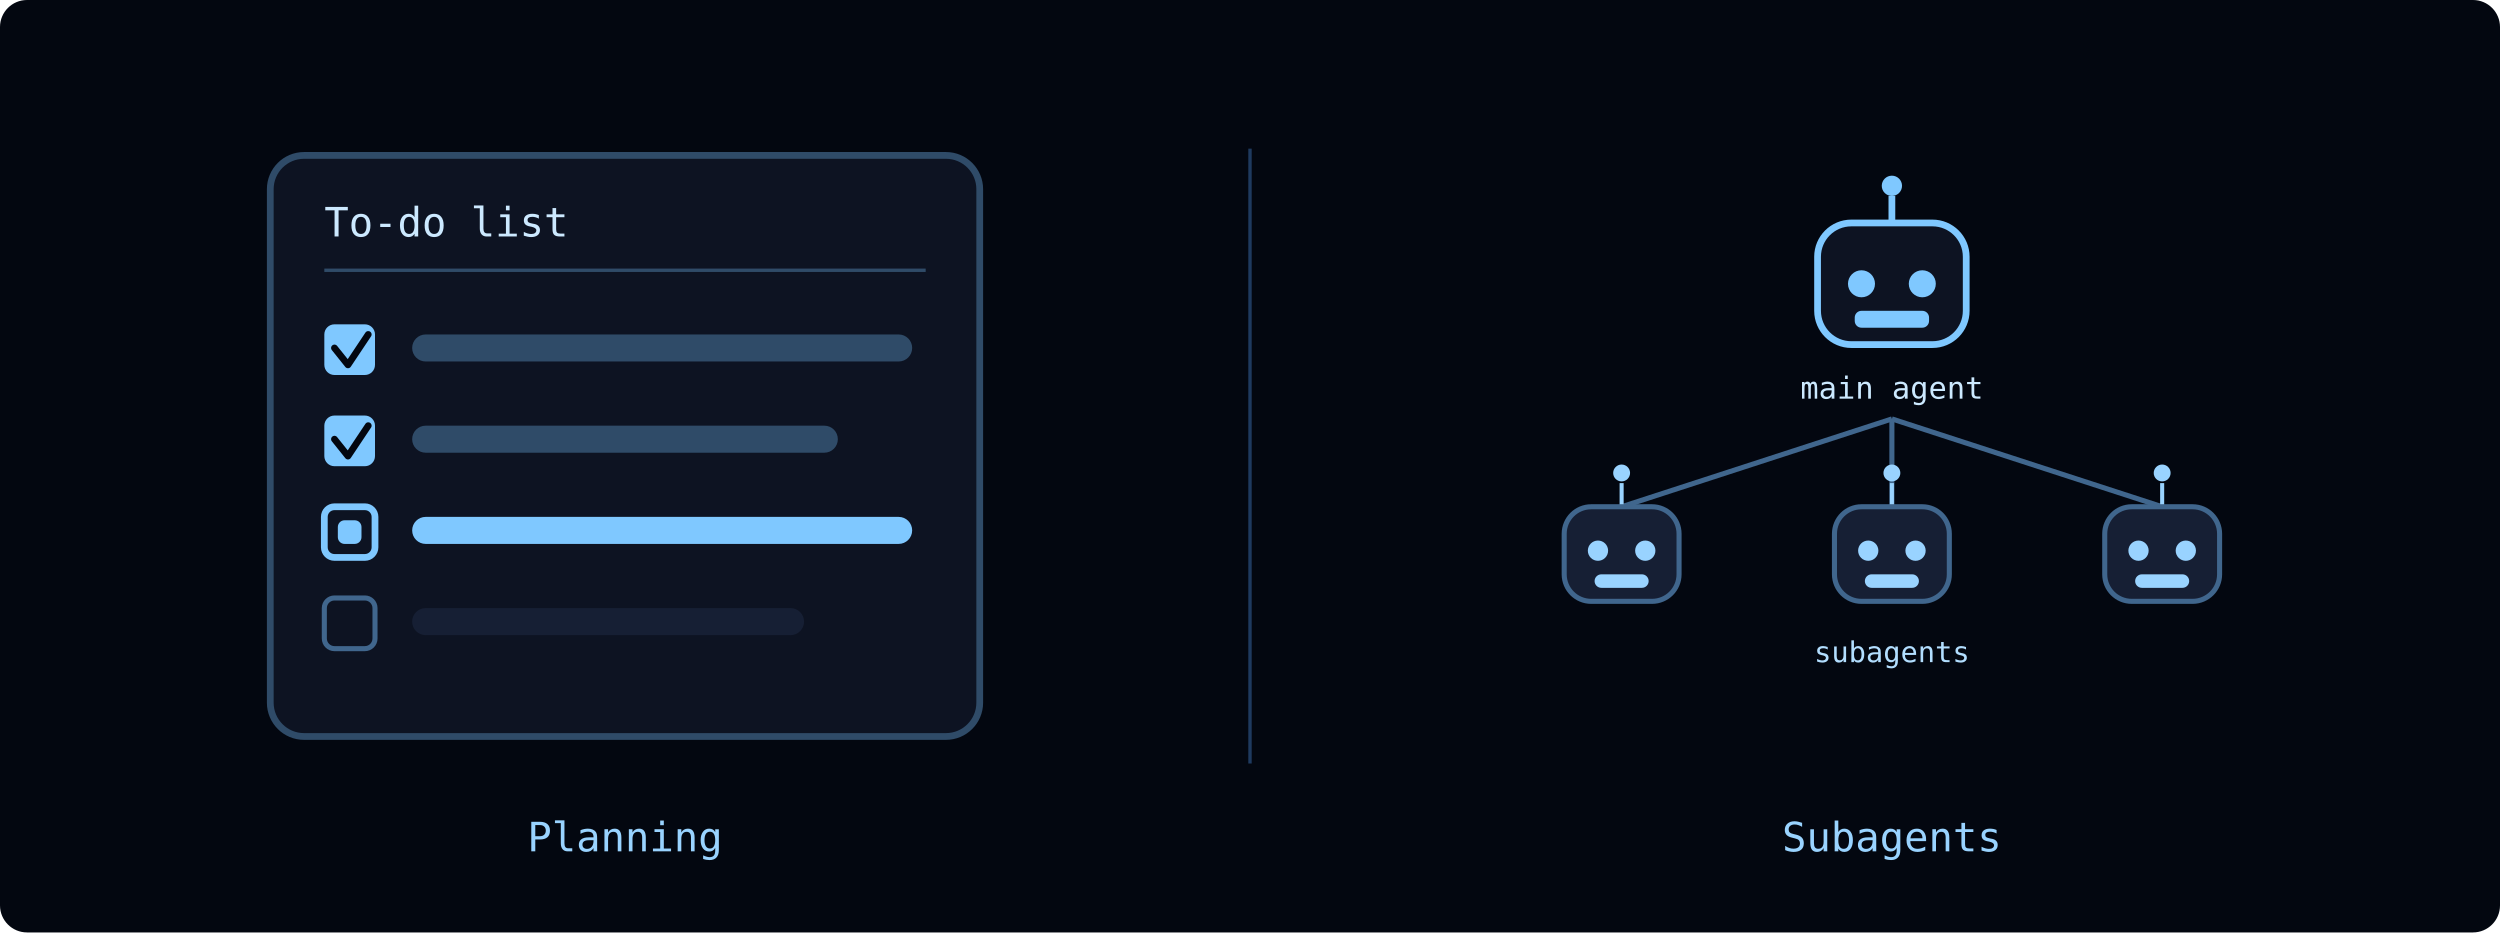
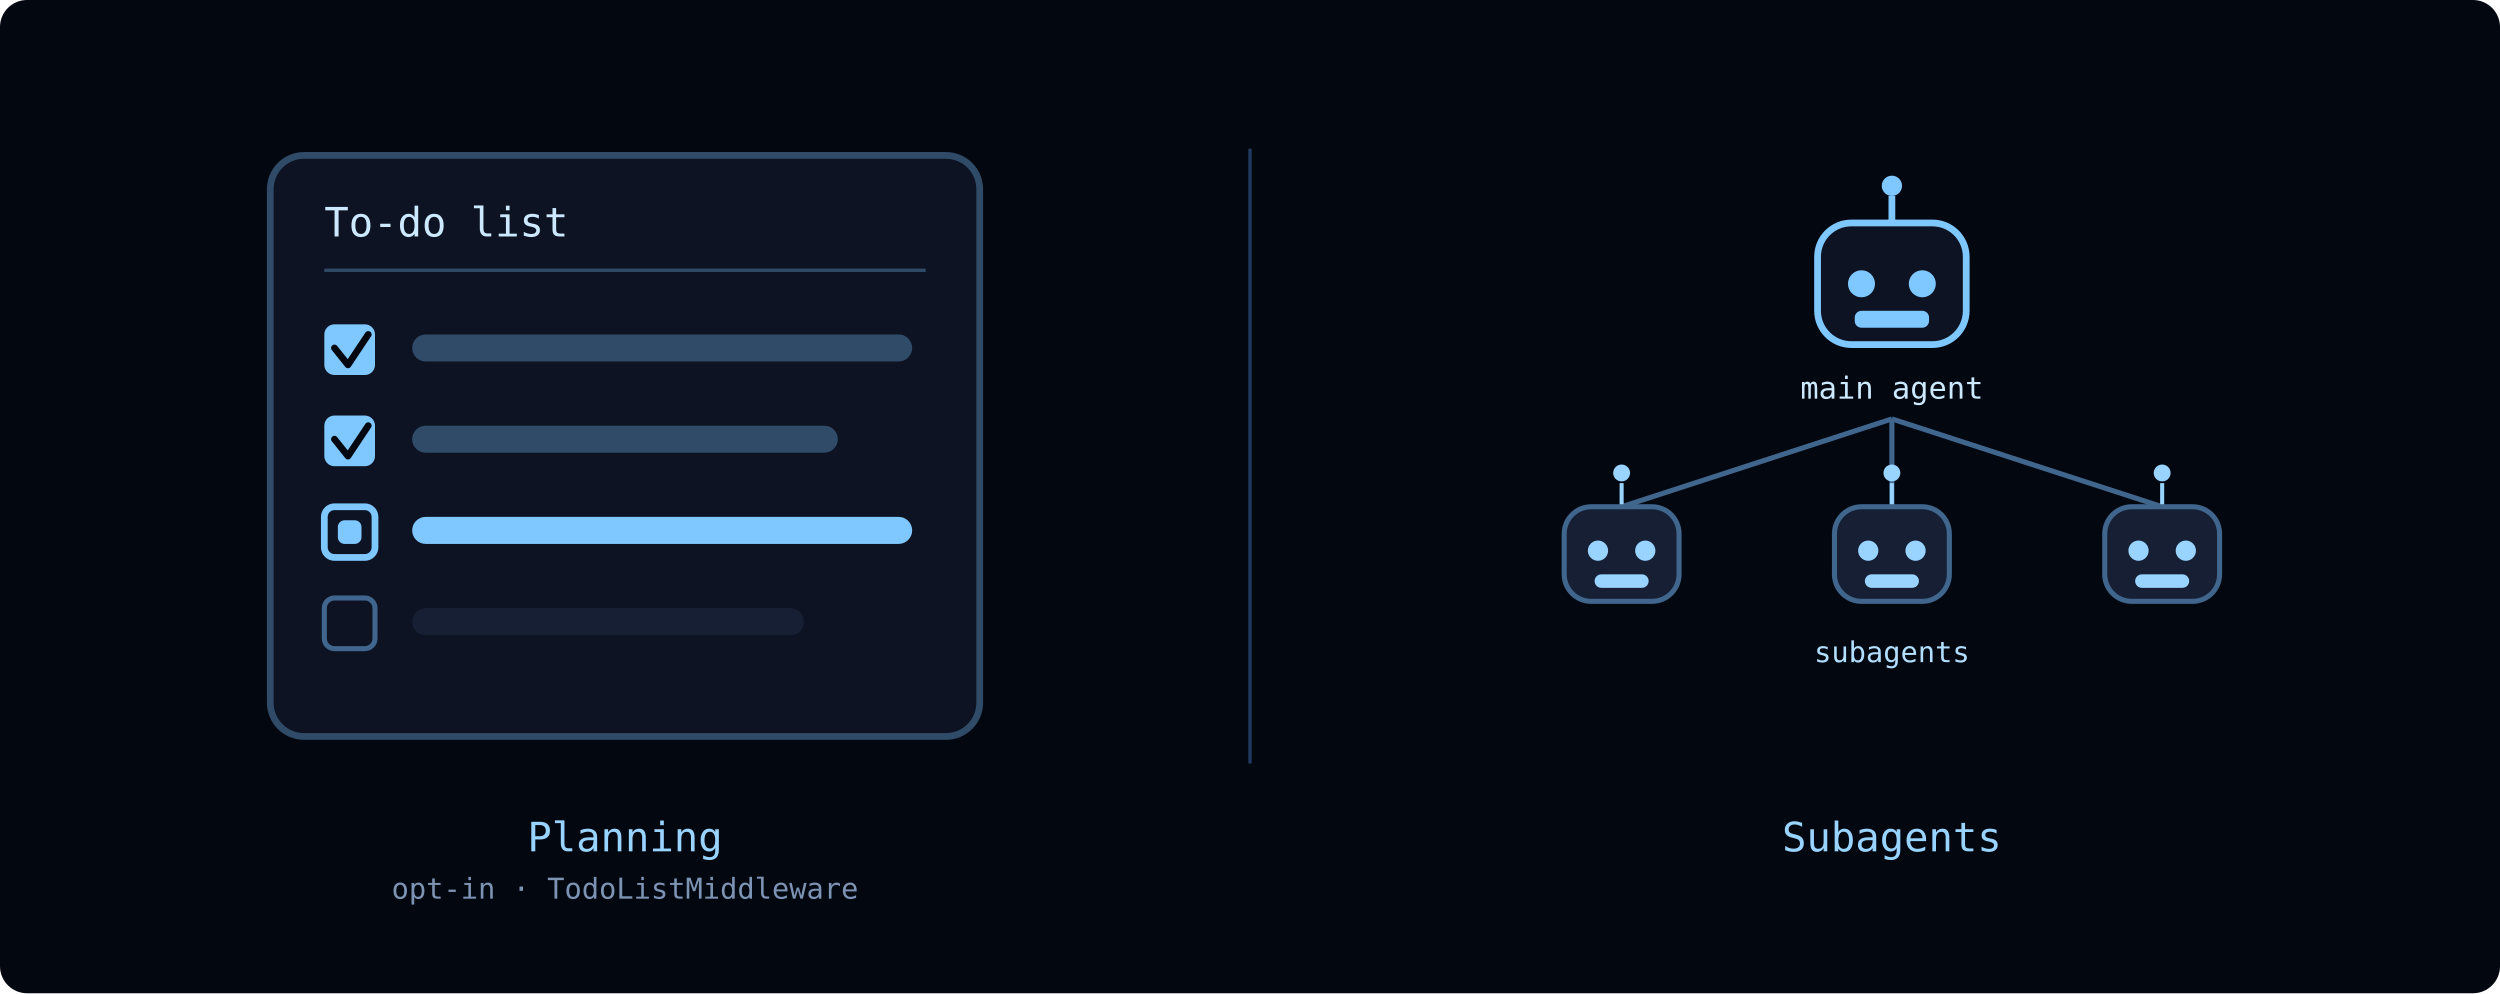
- <svg xmlns="http://www.w3.org/2000/svg" width="740" height="276" viewBox="0 0 740 276" font-family="'Inter', -apple-system, BlinkMacSystemFont, 'Segoe UI', sans-serif">
-   <rect width="740" height="276" fill="#030710" rx="8" />
+ <svg xmlns="http://www.w3.org/2000/svg" width="740" height="294" viewBox="0 0 740 294" font-family="'Inter', -apple-system, BlinkMacSystemFont, 'Segoe UI', sans-serif">
+   <rect width="740" height="294" fill="#030710" rx="8" />
  <line x1="370" y1="44" x2="370" y2="226" stroke="#1E3A5F" stroke-width="1" />
  <rect x="80" y="46" width="210" height="172" rx="10" fill="#0D1322" stroke="#2F4B68" stroke-width="2" />
  <text x="96" y="70" font-size="12" fill="#CCE9FF" font-family="'IBM Plex Mono', ui-monospace, SFMono-Regular, Menlo, Consolas, monospace">To-do list</text>
  <line x1="96" y1="80" x2="274" y2="80" stroke="#2F4B68" stroke-width="1" />
  <rect x="96" y="96" width="15" height="15" rx="3" fill="#7FC8FF" />
  <polyline points="99,103 103,108 109,99" fill="none" stroke="#030710" stroke-width="2" stroke-linecap="round" stroke-linejoin="round" />
  <rect x="122" y="99" width="148" height="8" rx="4" fill="#2F4B68" />
  <rect x="96" y="123" width="15" height="15" rx="3" fill="#7FC8FF" />
  <polyline points="99,130 103,135 109,126" fill="none" stroke="#030710" stroke-width="2" stroke-linecap="round" stroke-linejoin="round" />
  <rect x="122" y="126" width="126" height="8" rx="4" fill="#2F4B68" />
  <rect x="96" y="150" width="15" height="15" rx="3" fill="none" stroke="#7FC8FF" stroke-width="2" />
  <rect x="100" y="154" width="7" height="7" rx="2" fill="#7FC8FF" />
  <rect x="122" y="153" width="148" height="8" rx="4" fill="#7FC8FF" />
  <rect x="96" y="177" width="15" height="15" rx="3" fill="none" stroke="#40668D" stroke-width="1.5" />
  <rect x="122" y="180" width="116" height="8" rx="4" fill="#161F34" />
  <text x="185" y="252" text-anchor="middle" font-size="12" fill="#99D3FF" font-family="'IBM Plex Mono', ui-monospace, SFMono-Regular, Menlo, Consolas, monospace">Planning</text>
+   <text x="185" y="266" text-anchor="middle" font-size="8.5" fill="#7C93B3" font-family="'IBM Plex Mono', ui-monospace, SFMono-Regular, Menlo, Consolas, monospace">opt-in · TodoListMiddleware</text>
  <line x1="560" y1="124" x2="480" y2="150" stroke="#40668D" stroke-width="1.5" />
  <line x1="560" y1="124" x2="560" y2="150" stroke="#40668D" stroke-width="1.5" />
  <line x1="560" y1="124" x2="640" y2="150" stroke="#40668D" stroke-width="1.5" />
  <line x1="560" y1="58" x2="560" y2="66" stroke="#7FC8FF" stroke-width="2" />
  <circle cx="560" cy="55" r="3" fill="#7FC8FF" />
  <rect x="538" y="66" width="44" height="36" rx="10" fill="#0D1322" stroke="#7FC8FF" stroke-width="2" />
  <circle cx="551" cy="84" r="4" fill="#7FC8FF" />
  <circle cx="569" cy="84" r="4" fill="#7FC8FF" />
  <rect x="549" y="92" width="22" height="5" rx="2" fill="#7FC8FF" />
  <text x="560" y="118" text-anchor="middle" font-size="9" fill="#CCE9FF" font-family="'IBM Plex Mono', ui-monospace, SFMono-Regular, Menlo, Consolas, monospace">main agent</text>
  <g>
    <line x1="480" y1="143" x2="480" y2="150" stroke="#99D3FF" stroke-width="1.2" />
    <circle cx="480" cy="140" r="2.5" fill="#99D3FF" />
    <rect x="463" y="150" width="34" height="28" rx="8" fill="#161F34" stroke="#40668D" stroke-width="1.5" />
    <circle cx="473" cy="163" r="3" fill="#99D3FF" />
    <circle cx="487" cy="163" r="3" fill="#99D3FF" />
    <rect x="472" y="170" width="16" height="4" rx="2" fill="#99D3FF" />
  </g>
  <g>
    <line x1="560" y1="143" x2="560" y2="150" stroke="#99D3FF" stroke-width="1.2" />
    <circle cx="560" cy="140" r="2.5" fill="#99D3FF" />
    <rect x="543" y="150" width="34" height="28" rx="8" fill="#161F34" stroke="#40668D" stroke-width="1.5" />
    <circle cx="553" cy="163" r="3" fill="#99D3FF" />
    <circle cx="567" cy="163" r="3" fill="#99D3FF" />
    <rect x="552" y="170" width="16" height="4" rx="2" fill="#99D3FF" />
  </g>
  <g>
    <line x1="640" y1="143" x2="640" y2="150" stroke="#99D3FF" stroke-width="1.2" />
    <circle cx="640" cy="140" r="2.5" fill="#99D3FF" />
    <rect x="623" y="150" width="34" height="28" rx="8" fill="#161F34" stroke="#40668D" stroke-width="1.5" />
    <circle cx="633" cy="163" r="3" fill="#99D3FF" />
    <circle cx="647" cy="163" r="3" fill="#99D3FF" />
    <rect x="632" y="170" width="16" height="4" rx="2" fill="#99D3FF" />
  </g>
  <text x="560" y="196" text-anchor="middle" font-size="8.5" fill="#B2DEFF" font-family="'IBM Plex Mono', ui-monospace, SFMono-Regular, Menlo, Consolas, monospace">subagents</text>
  <text x="560" y="252" text-anchor="middle" font-size="12" fill="#99D3FF" font-family="'IBM Plex Mono', ui-monospace, SFMono-Regular, Menlo, Consolas, monospace">Subagents</text>
</svg>
